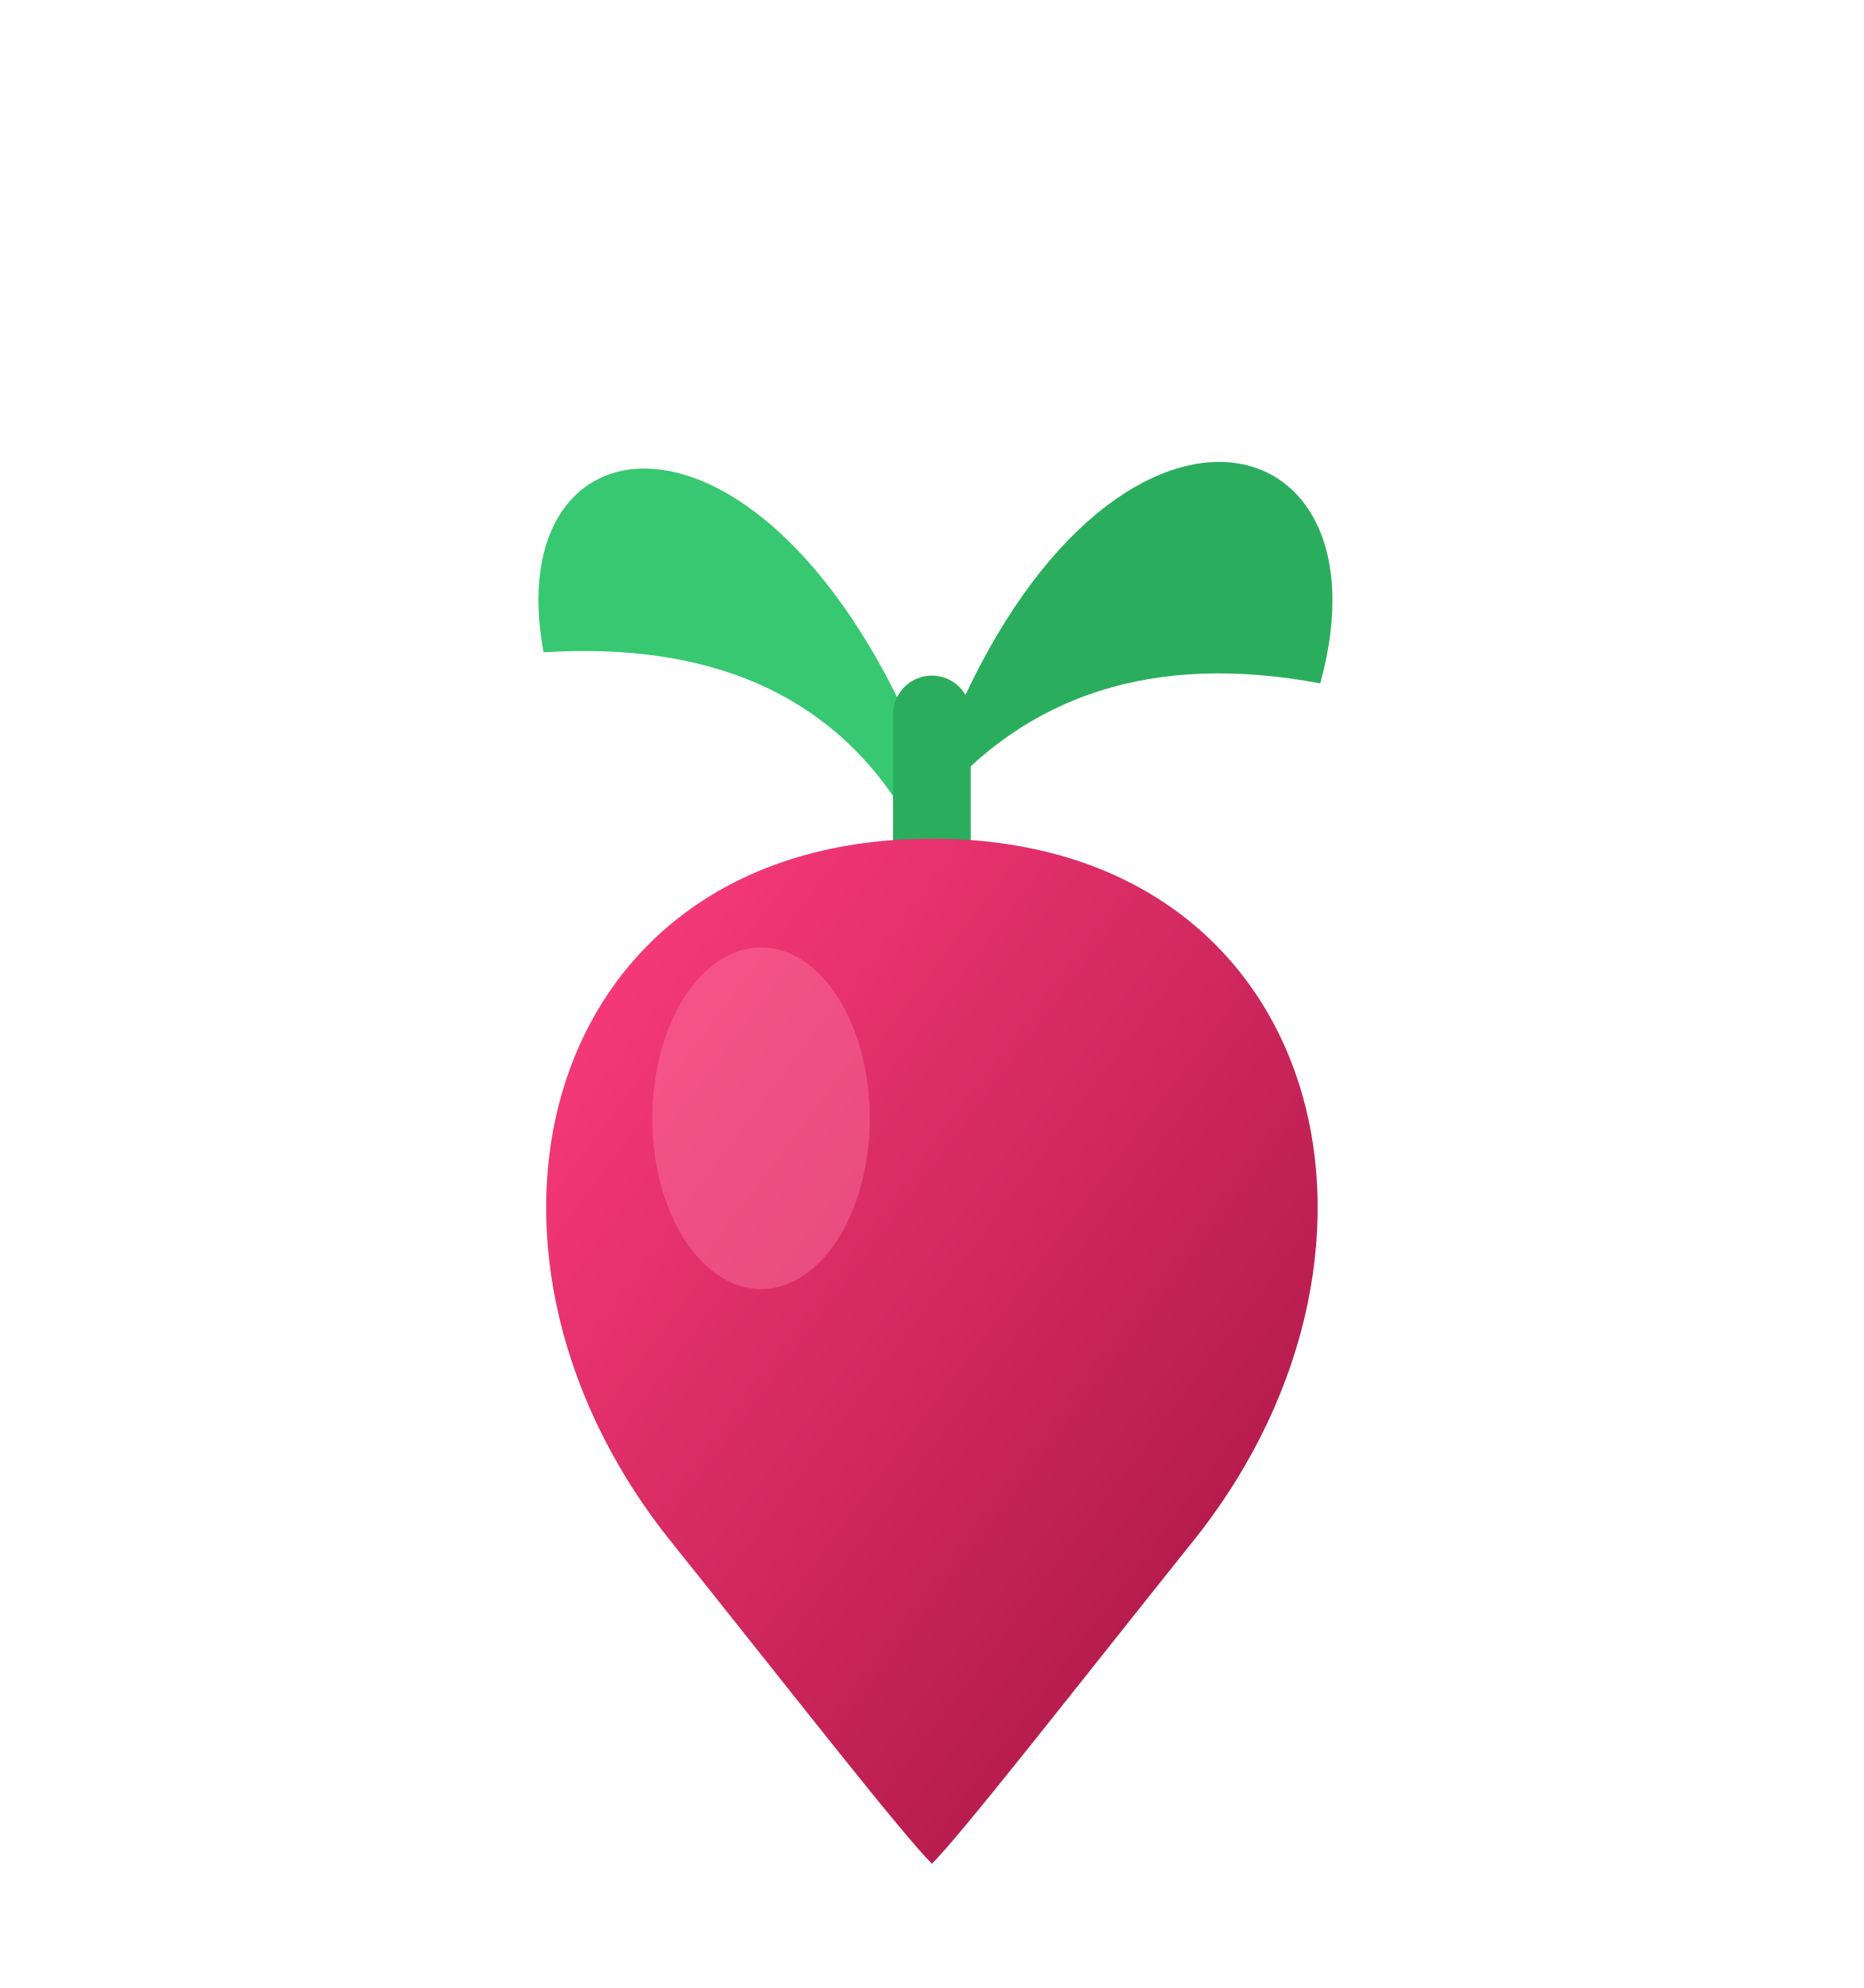
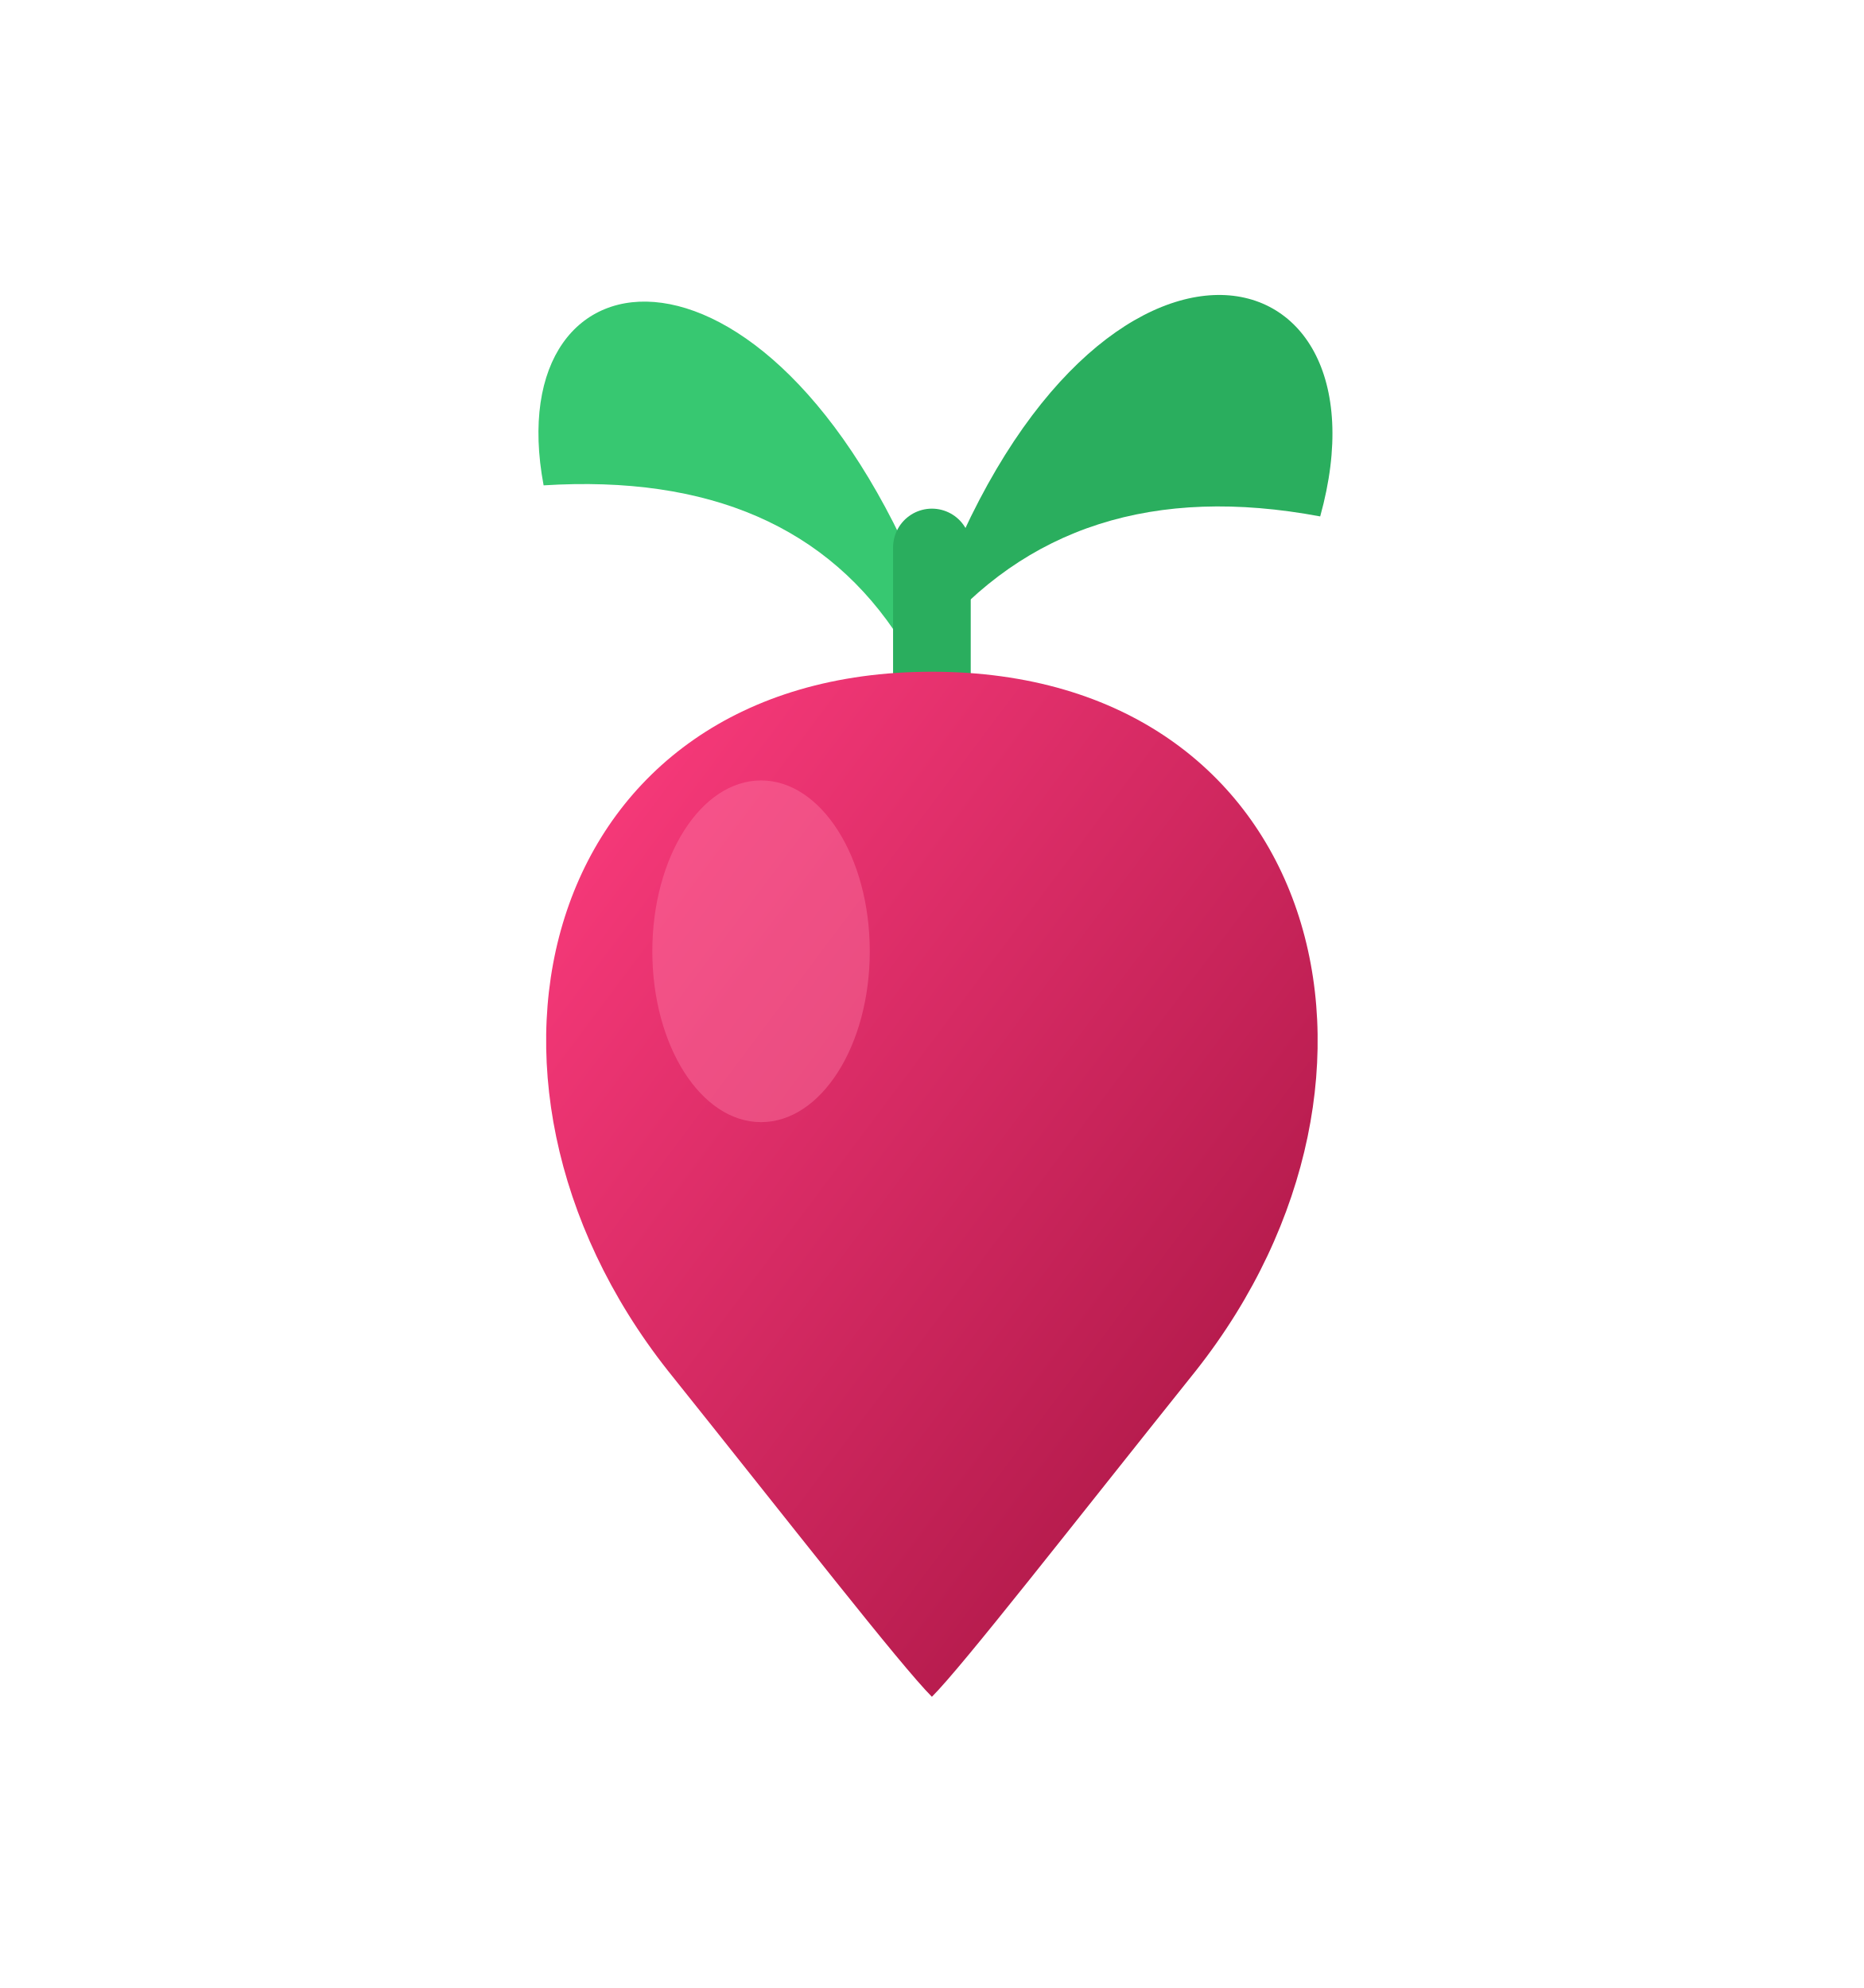
- <svg xmlns="http://www.w3.org/2000/svg" viewBox="0 0 120 128" width="120" height="128">
+ <svg xmlns="http://www.w3.org/2000/svg" viewBox="0 10.75 120 128" width="120" height="128">
  <defs>
    <linearGradient id="beet" x1="0" y1="0" x2="1" y2="1">
      <stop offset="0" stop-color="#FF3D7F" />
      <stop offset="1" stop-color="#A1123F" />
    </linearGradient>
  </defs>
  <path d="M60 50 C50 24 32 26 35 42 Q51 41 58 52 Z" fill="#37C871" />
  <path d="M60 50 C70 22 90 26 85 44 Q69 41 60 52 Z" fill="#2AAE5E" />
  <path d="M60 46 L60 56" stroke="#2AAE5E" stroke-width="5" stroke-linecap="round" />
  <path d="M60 54 C85 54 92 80 77 99 C69 109 62 118 60 120 C58 118 51 109 43 99 C28 80 35 54 60 54 Z" fill="url(#beet)" />
  <ellipse cx="49" cy="72" rx="7" ry="11" fill="#FF7DA8" opacity="0.4" />
</svg>
